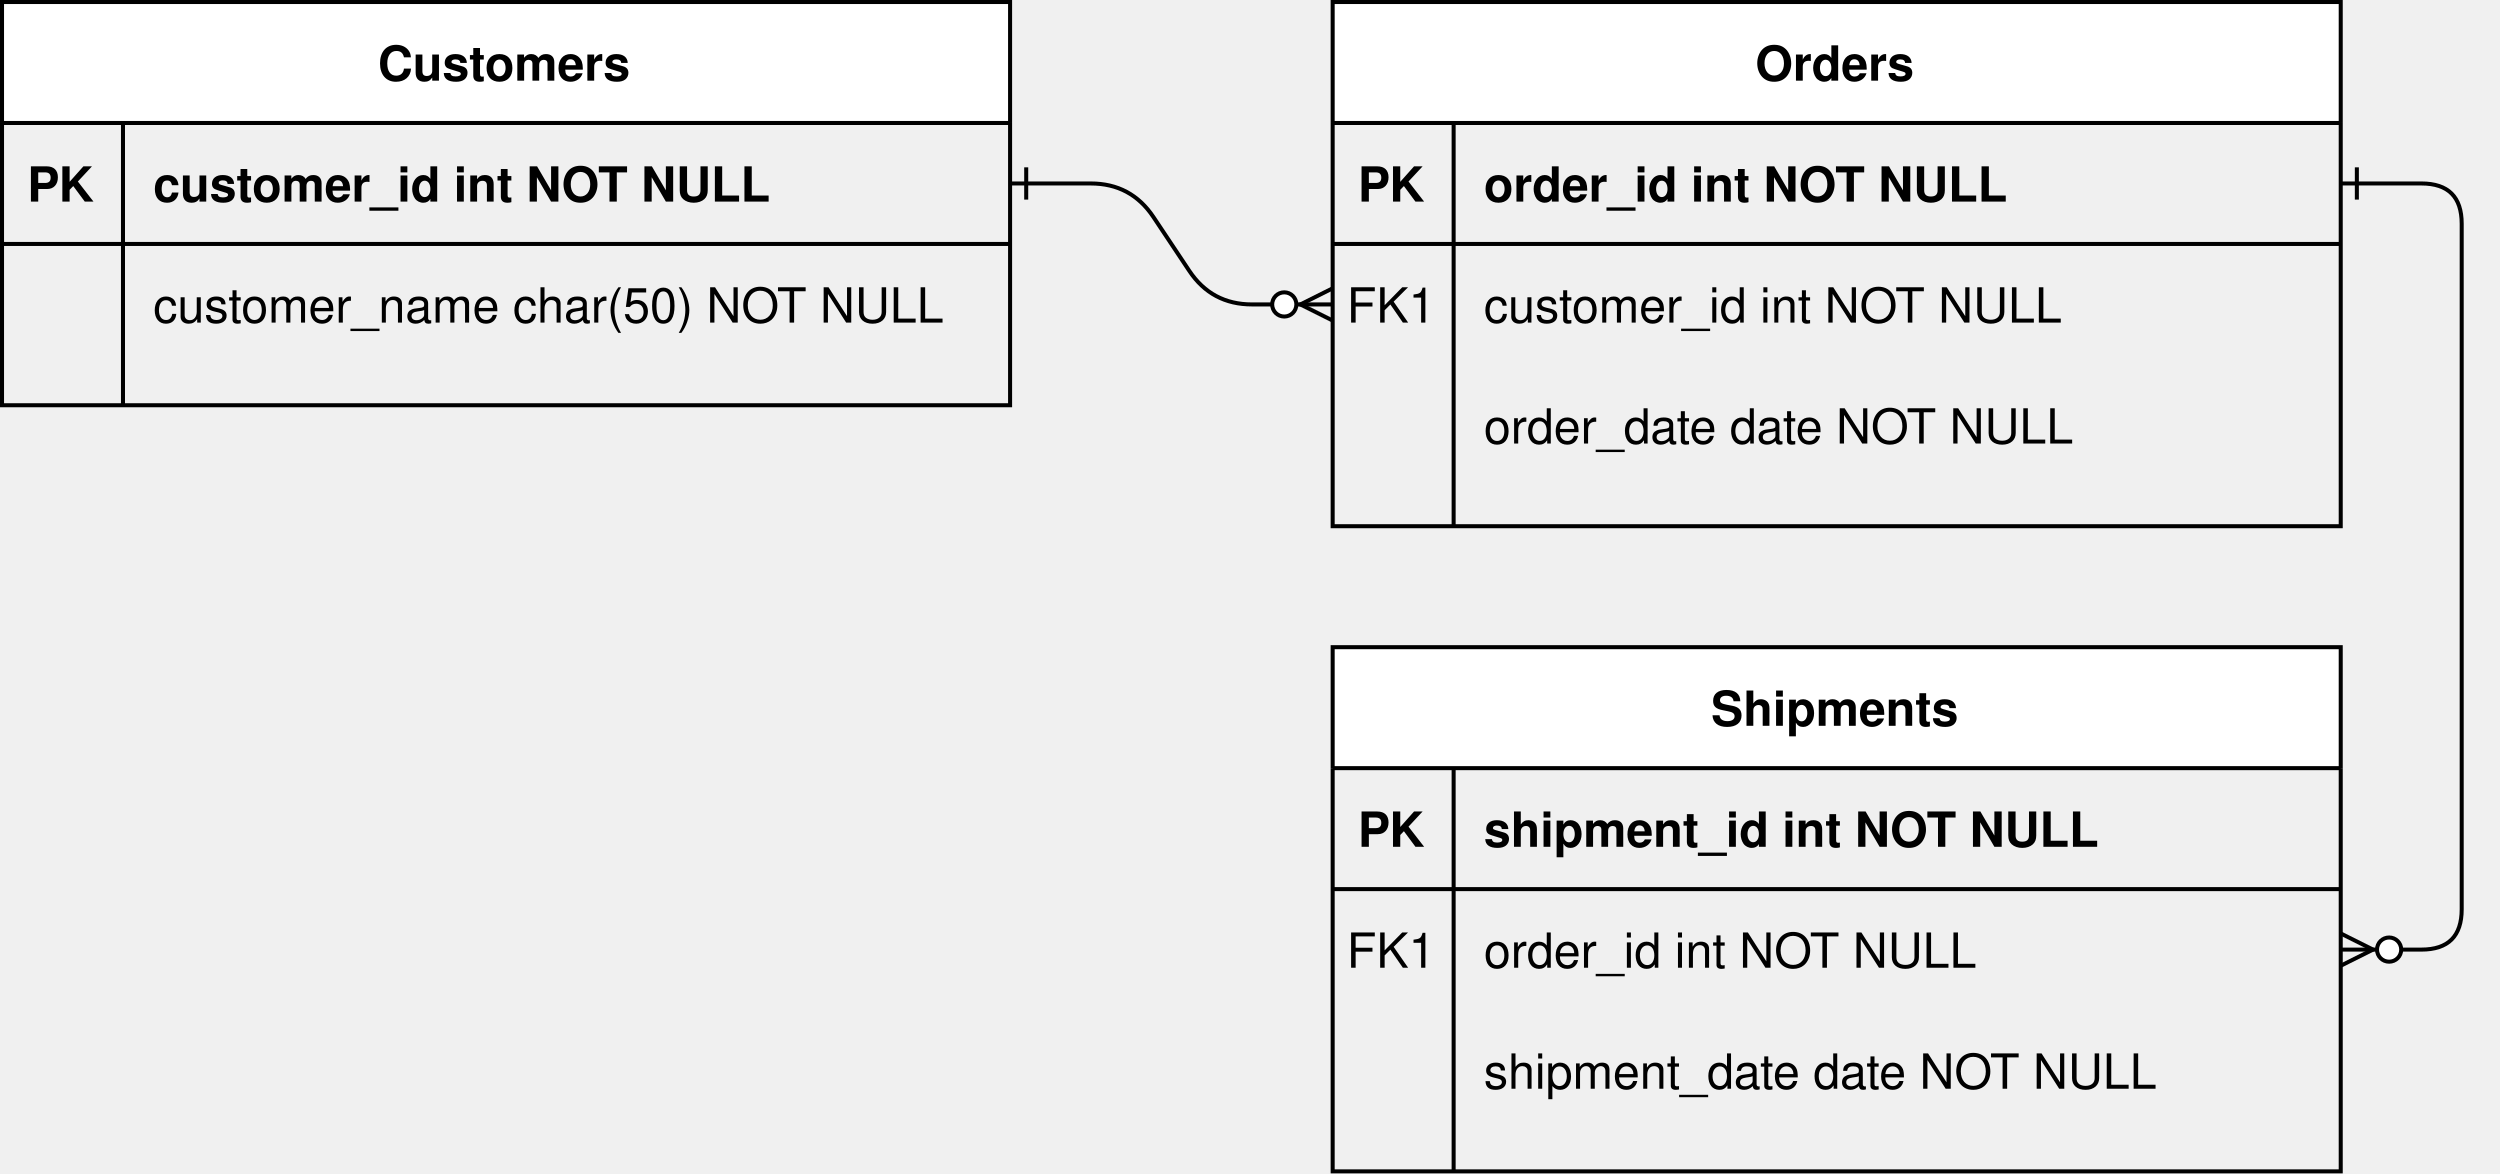
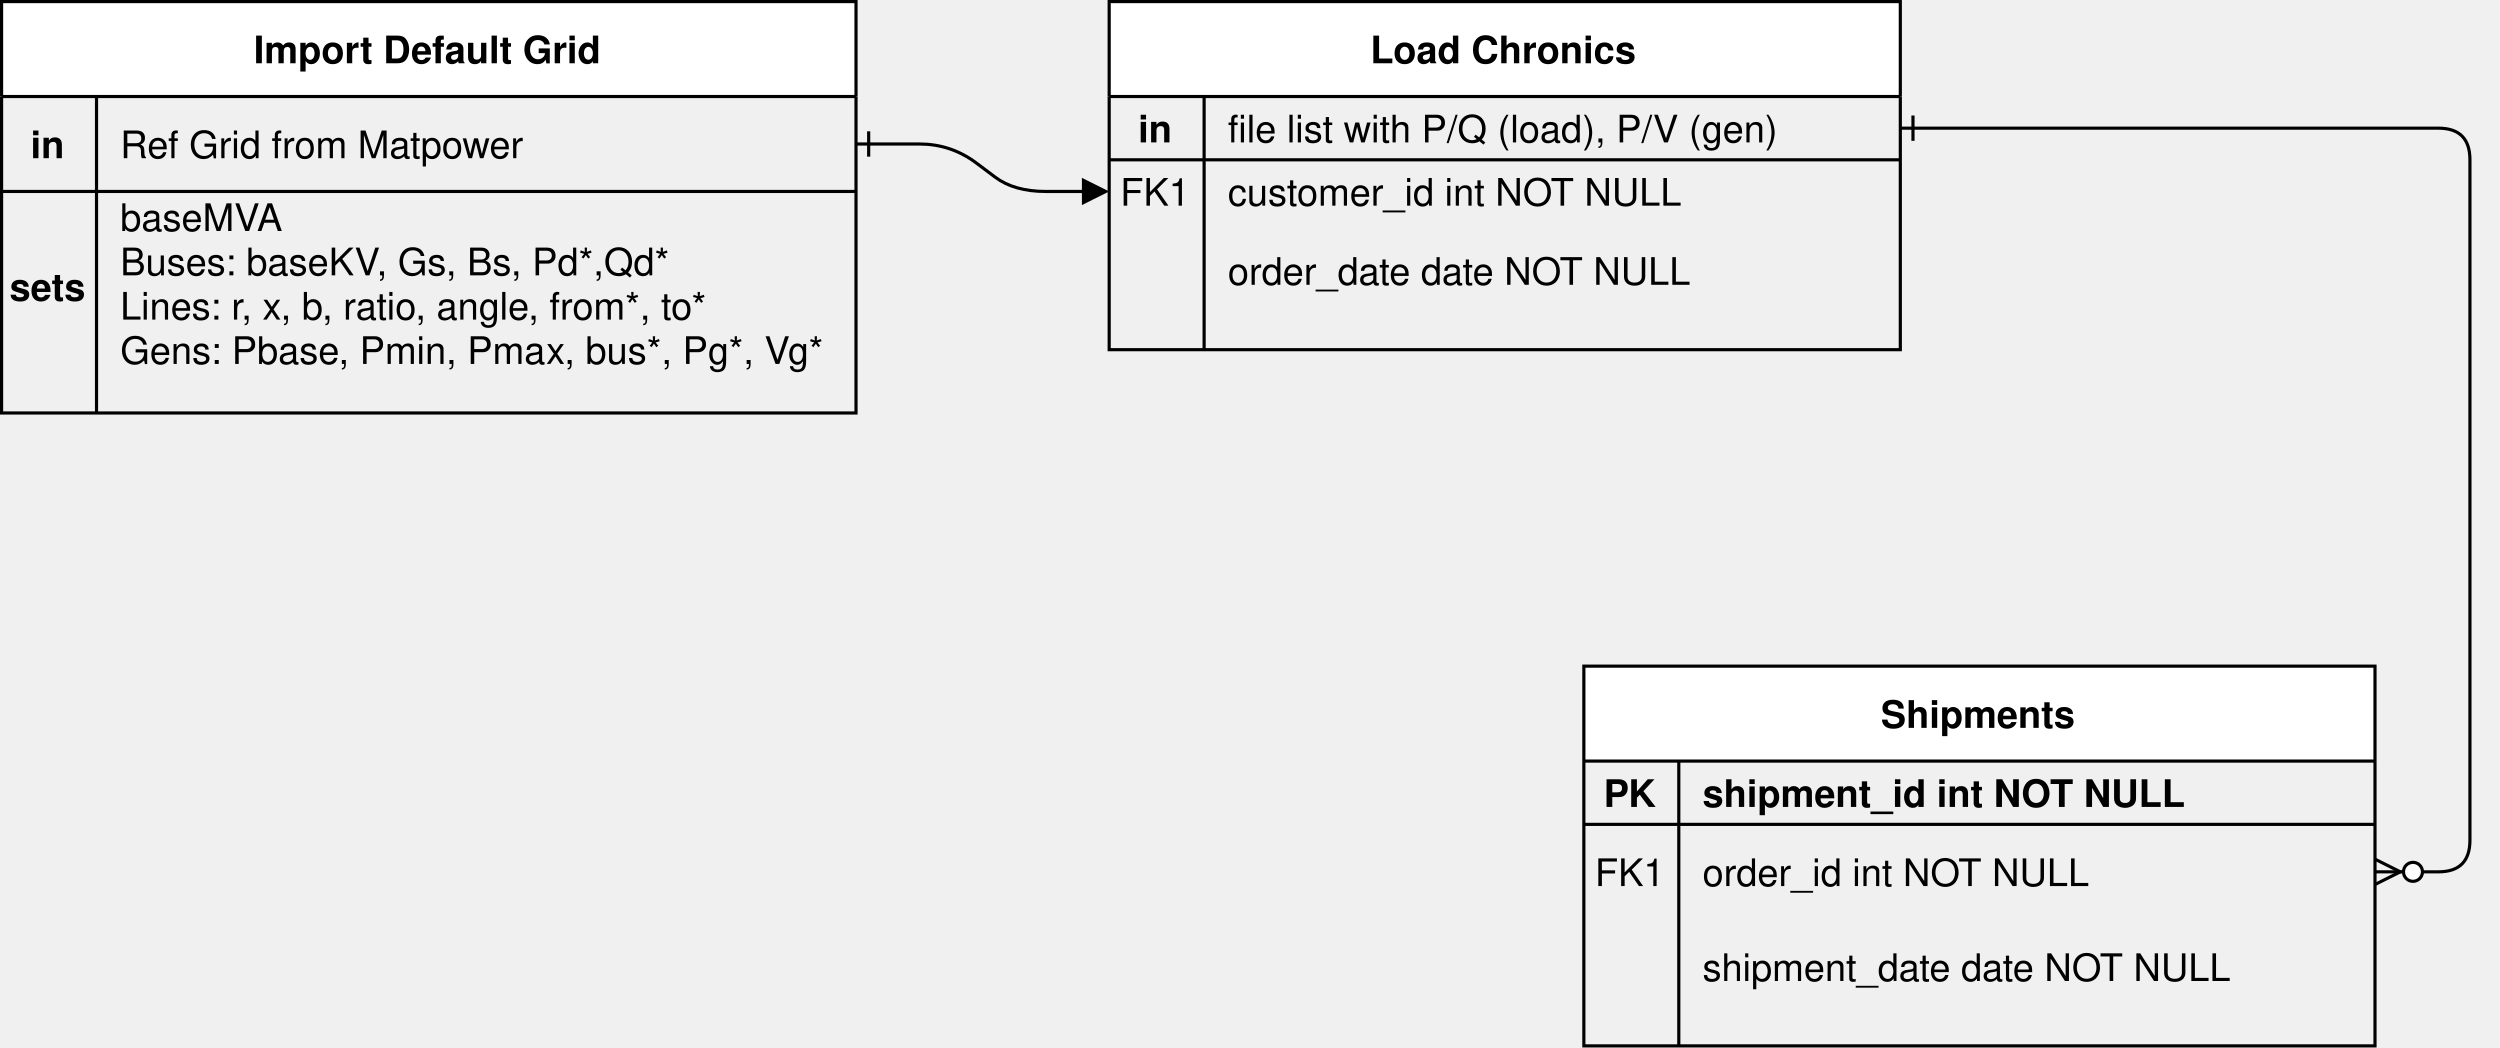
- <svg xmlns="http://www.w3.org/2000/svg" version="1.1" width="620px" height="291px" viewBox="-0.5 -0.5 620 291" content="&lt;mxfile host=&quot;app.diagrams.net&quot; modified=&quot;2020-10-06T09:31:03.591Z&quot; agent=&quot;5.0 (X11)&quot; etag=&quot;1j4WciaK-W6taHCBHGVB&quot; version=&quot;13.7.7&quot; type=&quot;github&quot;&gt;&lt;diagram id=&quot;R2lEEEUBdFMjLlhIrx00&quot; name=&quot;Page-1&quot;&gt;7Vttb5s6GP01SHcfVoEJSfuxYckmLbmr2m77eOWCA9YIRsZ526+fDTaEOGlhd2m8JlLUwMMTg59zfGyfJpbrz9cfKcziKQlRYgE7XFvuBwsABwCXv4nIpowMbgZlIKI4lEl14AH/RDJoy+gChyhvJDJCEoazZjAgaYoC1ohBSsmqmTYjSfOuGYyQFngIYKJHv+OQxWX02rPr+CeEo1jd2bHllTlUyTKQxzAkq0YIrdmYpEw+4h2ic5iilPErU0h/IGp5o5gx0dNbC4z5ayayryJCogTBDOdXAZnzcJDzlPEMznEiyrzV0FA2xG/njizXp4Sw8mi+9lEisFIwlM80PnC1qgMV7bb4gP9+uZn8sFn6aeV+Y9NpdDd4ei9bWcJkIesra8M2quAo5PWXp/xWmG3uUQIZJumovjJEaXgr0OVJo/ufiJJHMoUp7/wwZ5Cy+hpJZfoY88dzPzgqRZ7b/FzvmnzOnCxogJ7pD+hJSkIaIfZMYl8CHjbYJiv3EZE5YnTDE1Y1xyomxdv8UkFaFGXZZCmUTIqqBqt73BFcEEsOTLcn21HDUlFSNVF2XX5qG+adhno7DfV3GypLozXED7Y6XocKFnVhFHhjlHJbMsoZGEapnt1kgnP9u5TqNxsCtveqlNIZ9YWGiOYar7iiZ+KQwaeCQQUJ5BTmChbwSYlBnHL9LVkSkCSBWY6L9DIS4yScwA1ZMNWQOhvO8BqF9+UMJnI5/ya8sVxSTMwFitXiMkxwlPLjgFNO3HFIUc6fZQJzJjMOknKJKEPrZ1mksPF2QFbDfYtlwNvHMtc+TKgGgl3hcl8WAAUU7zrDMLnnCwWYRgVmTUhEXUNKskc1+kQgE0RDdLRE5VRdFJ8PdZ8kRCCbloJQpBWd84b8xbvr21ee5fEH8Pm5U5/zl0inzCdpzijEBRyIA7VCAqwhI5m8T4Jm6jGoLKY4fiKM8Zn/EKzP0vplrCW2bktoj4ZsT0P27nMXbAnv6ywpVDvGYYjSckiKdSKs8d4D5d76VzXfBWN3ILbEw22NxxYA7mvW39PqT4QQ/sc/5APr1i5V+98vj+Lv18nEqpa6JsGjdLHMHeYZDHAaTcpP9nfw846B39o6OJ7Aa+LZP2el3L8q+zNK2T+1Ug40ZMefnS7gvtJYbAlAvzUAp5LGa63gwSLnfS7VEeyRRuOweFEX/zhYpujgzUUHj6ODN6fWQeUa/ia0ZqngTevyn0oFHd3PK1eIIWSIx+XbWchge7RMkUFH3zk/xDibF6J18To0rwNct5S343kdjr4lPqOpq8Pm2mm/OzPF7XD07fZbsjsq6ho8nekb5FwK4sXz6AqiMbOcvjc+I8nssNzsLpkntz0cfRv+V/seFVcN1kh981yZwmdle3TAyhQpBP9vd3yRQoOdD6BvxQ0cfC3rXxHVXB1U5d23VjxD96MDYsaooW5/+NLDv9gf1tZXOzp/1cM+GmQX+6PlcPz77A/wtu0PYL79AXT746V/ap6T99EBQWOmuIv3cSy9PLn3AXTvw8DB2Lb+5hsfQDc+KnVM4Vys9IMY0n88+93ZLPpNskD4af3jlvKr4PUvktzRLw==&lt;/diagram&gt;&lt;/mxfile&gt;" resource="https://app.diagrams.net/?libs=general;er#HtanushBee%2FRLC1%2Fmaster%2FPFdiagrams.svg">
+ <svg xmlns="http://www.w3.org/2000/svg" version="1.1" width="790px" height="331px" viewBox="-0.5 -0.5 790 331" content="&lt;mxfile host=&quot;app.diagrams.net&quot; modified=&quot;2020-10-06T10:15:18.413Z&quot; agent=&quot;5.0 (X11)&quot; etag=&quot;9vZsUhxrBmJgPyLDAqI9&quot; version=&quot;13.7.7&quot; type=&quot;github&quot;&gt;&lt;diagram id=&quot;R2lEEEUBdFMjLlhIrx00&quot; name=&quot;Page-1&quot;&gt;7Vtdb+I4FP01SDsjTZUPAsxjodBZFXYZ2u0+rkxigtUQR44pML9+r2MHCAaadAjNDEiIODfOjX3P8XGuDTW7M1veMxRNB9TDQc0yvGXNvqtZlmnYLTgIy0panFZDGnxGPFVpY3gkP3B6p7LOiYfjTEVOacBJlDW6NAyxyzM2xBhdZKtNaJB9aoR8rBkeXRTo1n+Jx6fS2nKMjf0bJv40fbJpqCszlFZWhniKPLrImPCS92jIVROHmM1QiEMOVwaIvWBWc7pTzkVPb2tWDz4TUfvGp9QPMIpIfOPSGZjdGKr0JmhGAhHmLUdt5QgeZ3drdodRymVptuzgQGCVwiDb1DtwdR0HJvzmuKHz5XXVfzF4+G1hP/PBwB82x1+Ul1cUzFV8VWz4Kg049iD+6hQeRfhqhAPECQ27myttHHq3Al2oNA6o+wKmmCPGU2N3RENVr0egXfadmVZR5wac631SDYzpnLn4SEesuuIiYj7mRyoqtotebT1Bhewe0xnmbAUVFhtyrSk03SZWamRJNF6z9ESKQv7a4foZQ0oSRqkRadeVHzUemykXUxey6+qubXx3HNV3HDV2HcnQaI6gsNXxjSmhTxEqWSVwqTv6gRl9ogMUrs5NKTsno8xmxShVN7JMMFvvpVQj68gynLNSSmdUnyIPLJ0poyFxY41goOmRKHI0TqiUsEFNYragA0xLHJEQFFjSxaVBgKKYJNWlZUoCr49WdM5TR+lZe0KW2BvJOUzUBSL2wVmsuCZmg5Te4jIKiB9C2QXuiSe2GY6hLX0Uc1XjIDtfMeN4eZROB9BOh/0W2yxnH9tM4zCxMkgWhc1+WwhSnKDnnKBgBG8KKPQTyLKIiLB6jEZP6SgUhkgQDrPuK5ZzdRJ7GPIdGlABbCiFIamWdM5pwwe62zFunJoDDejAubk5h4+ozniHhjFniCRoYMBpgQVWbU4j9ZwAT9JmMBVMUR5TzmHqP4TqUXq/DbWC1s4J7a7ynwzZuoYsCYtgS6GvkyBR7ynxPBzKESleFNEG7z1Q7o3/Oua7YOyOw5x42Lnx2ALAPmf8HS3+ECsMloDEPGkXNMsyhuD8Oxz/CEAuPwm2S9uzsPk4/FRBzFKtlHXbcYRcEvp9eWdjB9T9E/tPgrqsHRxk1jlBblyyfBZAtrB8Oh8tn00N2d6DWQTcM43FnAA0cgPwUXrZ0gLuzmPoM2b/EfEeKd92//r7SXz/0+9XEIs3dfHkYFVFB79edbAcHWzm1EG7LGTTzOOd0FZLBb/mDv8bKlheuPVVPso80EAPcfHyqA4XIYP50Soog6WhZ+np9J8zITJgu8MTNA9E6V6s3l9XQ9Y6dmQxpLkHPbM8+PSc+YKmsSKrIfkztSPLIfvALQ9bPR//ndZD1tSt7tRm6cnyCE/WemhMmNiPMwaIR3Qht90qhk1Z6x4FwDsy09XPCqaeH1+QVBbBtrBUNnJKZaM0bPVUPMb88AZOVcQyJyDN3IC8oZTlAaCn02MU48HzbU2IqL28hb635zGWP24wxMWHZ7l2fB/LY1sdh95nKHwX3+tb1ZufuJXJWkt5GMsDE9u8sigBTYpCnz/LIqfb7u5xqLwNRUvUc2diepUllLqfx8rB0FeFZ3/bU45i5Th4qmynAC8LTgKl8dTU053HKYlmiWJfExzL2c1w8m4KmqUt1JnXFCffcDRPkuKcdcvC1FOc4UMFFfOdKY55shSnPAT0FCdWgig2MTpW7XbPPoZRQYwKpTpOKSBWZW/DvKY6ZUlm3l3e8pbb9VTnl97mNU+W3JQXcj25kTscl7bLWwCryuxv/Nxm4FUKD0th66Ol0NJ3His4+HLGf03U6upgGt5974oXuNlbALHy1RBON3/2kb+Q3/xDy+7+Dw==&lt;/diagram&gt;&lt;/mxfile&gt;" resource="https://app.diagrams.net/#HtanushBee%2FRLC1%2Fmaster%2FPFdiagrams.svg">
  <defs>
-     <clipPath id="mx-clip-330-30-30-30-0">
-       <rect x="330" y="30" width="30" height="30" />
+     <clipPath id="mx-clip-350-30-30-20-0">
+       <rect x="350" y="30" width="30" height="20" />
    </clipPath>
-     <clipPath id="mx-clip-366-30-214-30-0">
-       <rect x="366" y="30" width="214" height="30" />
+     <clipPath id="mx-clip-386-30-214-20-0">
+       <rect x="386" y="30" width="214" height="20" />
    </clipPath>
-     <clipPath id="mx-clip-330-60-30-30-0">
-       <rect x="330" y="60" width="30" height="30" />
+     <clipPath id="mx-clip-350-50-30-20-0">
+       <rect x="350" y="50" width="30" height="20" />
    </clipPath>
-     <clipPath id="mx-clip-366-60-214-30-0">
-       <rect x="366" y="60" width="214" height="30" />
+     <clipPath id="mx-clip-386-50-214-20-0">
+       <rect x="386" y="50" width="214" height="20" />
    </clipPath>
-     <clipPath id="mx-clip-366-90-214-30-0">
-       <rect x="366" y="90" width="214" height="30" />
-     </clipPath>
-     <clipPath id="mx-clip-330-190-30-30-0">
-       <rect x="330" y="190" width="30" height="30" />
-     </clipPath>
-     <clipPath id="mx-clip-366-190-214-30-0">
-       <rect x="366" y="190" width="214" height="30" />
-     </clipPath>
-     <clipPath id="mx-clip-330-220-30-30-0">
-       <rect x="330" y="220" width="30" height="30" />
-     </clipPath>
-     <clipPath id="mx-clip-366-220-214-30-0">
-       <rect x="366" y="220" width="214" height="30" />
-     </clipPath>
-     <clipPath id="mx-clip-366-250-214-30-0">
-       <rect x="366" y="250" width="214" height="30" />
+     <clipPath id="mx-clip-386-70-214-30-0">
+       <rect x="386" y="70" width="214" height="30" />
    </clipPath>
    <clipPath id="mx-clip-0-30-30-30-0">
      <rect x="0" y="30" width="30" height="30" />
    </clipPath>
-     <clipPath id="mx-clip-36-30-214-30-0">
-       <rect x="36" y="30" width="214" height="30" />
+     <clipPath id="mx-clip-36-30-234-30-0">
+       <rect x="36" y="30" width="234" height="30" />
    </clipPath>
-     <clipPath id="mx-clip-36-60-214-30-0">
-       <rect x="36" y="60" width="214" height="30" />
+     <clipPath id="mx-clip-0-60-30-60-0">
+       <rect x="0" y="60" width="30" height="60" />
+     </clipPath>
+     <clipPath id="mx-clip-36-60-234-60-0">
+       <rect x="36" y="60" width="234" height="60" />
+     </clipPath>
+     <clipPath id="mx-clip-500-240-30-20-0">
+       <rect x="500" y="240" width="30" height="20" />
+     </clipPath>
+     <clipPath id="mx-clip-536-240-214-20-0">
+       <rect x="536" y="240" width="214" height="20" />
+     </clipPath>
+     <clipPath id="mx-clip-500-260-30-30-0">
+       <rect x="500" y="260" width="30" height="30" />
+     </clipPath>
+     <clipPath id="mx-clip-536-260-214-30-0">
+       <rect x="536" y="260" width="214" height="30" />
+     </clipPath>
+     <clipPath id="mx-clip-536-290-214-30-0">
+       <rect x="536" y="290" width="214" height="30" />
    </clipPath>
  </defs>
  <g>
-     <path d="M 250 45 L 270 45 Q 280 45 285.55 53.32 L 294.45 66.68 Q 300 75 310 75 L 330 75" fill="none" stroke="#000000" stroke-miterlimit="10" pointer-events="stroke" />
-     <path d="M 254 41 L 254 49" fill="none" stroke="#000000" stroke-miterlimit="10" pointer-events="all" />
-     <ellipse cx="318" cy="75" rx="3" ry="3" fill="#ffffff" stroke="#000000" pointer-events="all" />
-     <path d="M 330 71 L 322 75 L 330 79" fill="none" stroke="#000000" stroke-miterlimit="10" pointer-events="all" />
-     <path d="M 580 45 L 600 45 Q 610 45 610 55 L 610 225 Q 610 235 600 235 L 580 235" fill="none" stroke="#000000" stroke-miterlimit="10" pointer-events="stroke" />
-     <path d="M 584 41 L 584 49" fill="none" stroke="#000000" stroke-miterlimit="10" pointer-events="all" />
-     <ellipse cx="592" cy="235" rx="3" ry="3" fill="#ffffff" stroke="#000000" pointer-events="all" />
-     <path d="M 580 239 L 588 235 L 580 231" fill="none" stroke="#000000" stroke-miterlimit="10" pointer-events="all" />
-     <path d="M 330 30 L 330 0 L 580 0 L 580 30" fill="#ffffff" stroke="#000000" stroke-miterlimit="10" pointer-events="all" />
-     <path d="M 330 30 L 330 130 L 580 130 L 580 30" fill="none" stroke="#000000" stroke-miterlimit="10" pointer-events="none" />
-     <path d="M 330 30 L 580 30" fill="none" stroke="#000000" stroke-miterlimit="10" pointer-events="none" />
-     <path d="M 360 30 L 360 130" fill="none" stroke="#000000" stroke-miterlimit="10" pointer-events="none" />
+     <path d="M 270 45 L 290 45 Q 300 45 308 51 L 314 55.5 Q 320 60 330 60 L 341.88 60" fill="none" stroke="#000000" stroke-miterlimit="10" pointer-events="stroke" />
+     <path d="M 274 41 L 274 49" fill="none" stroke="#000000" stroke-miterlimit="10" pointer-events="all" />
+     <path d="M 348.88 60 L 341.88 63.5 L 341.88 56.5 Z" fill="#000000" stroke="#000000" stroke-miterlimit="10" pointer-events="all" />
+     <path d="M 600 40 L 770 40 Q 780 40 780 50 L 780 265 Q 780 275 770 275 L 750 275" fill="none" stroke="#000000" stroke-miterlimit="10" pointer-events="stroke" />
+     <path d="M 604 36 L 604 44" fill="none" stroke="#000000" stroke-miterlimit="10" pointer-events="all" />
+     <ellipse cx="762" cy="275" rx="3" ry="3" fill="#ffffff" stroke="#000000" pointer-events="all" />
+     <path d="M 750 279 L 758 275 L 750 271" fill="none" stroke="#000000" stroke-miterlimit="10" pointer-events="all" />
+     <path d="M 350 30 L 350 0 L 600 0 L 600 30" fill="#ffffff" stroke="#000000" stroke-miterlimit="10" pointer-events="all" />
+     <path d="M 350 30 L 350 110 L 600 110 L 600 30" fill="none" stroke="#000000" stroke-miterlimit="10" pointer-events="none" />
+     <path d="M 350 30 L 600 30" fill="none" stroke="#000000" stroke-miterlimit="10" pointer-events="none" />
+     <path d="M 380 30 L 380 110" fill="none" stroke="#000000" stroke-miterlimit="10" pointer-events="none" />
    <g fill="#000000" font-family="Helvetica" font-weight="bold" pointer-events="none" text-anchor="middle" font-size="12px">
-       <text x="454.5" y="19.5">Orders</text>
+       <text x="474.5" y="19.5">Load Chronics</text>
    </g>
-     <path d="M 330 30 M 580 30 M 580 60 L 330 60" fill="none" stroke="#000000" stroke-miterlimit="10" pointer-events="none" />
-     <path d="M 330 30 M 360 30 M 360 60 M 330 60" fill="none" stroke="#000000" stroke-miterlimit="10" pointer-events="none" />
-     <g fill="#000000" font-family="Helvetica" font-weight="bold" pointer-events="none" clip-path="url(#mx-clip-330-30-30-30-0)" text-anchor="middle" font-size="12px">
-       <text x="344.5" y="49.5">PK</text>
+     <path d="M 350 30 M 600 30 M 600 50 L 350 50" fill="none" stroke="#000000" stroke-miterlimit="10" pointer-events="none" />
+     <path d="M 350 30 M 380 30 M 380 50 M 350 50" fill="none" stroke="#000000" stroke-miterlimit="10" pointer-events="none" />
+     <g fill="#000000" font-family="Helvetica" font-weight="bold" pointer-events="none" clip-path="url(#mx-clip-350-30-30-20-0)" text-anchor="middle" font-size="12px">
+       <text x="364.5" y="44.5">in</text>
    </g>
-     <path d="M 360 30 M 580 30 M 580 60 M 360 60" fill="none" stroke="#000000" stroke-miterlimit="10" pointer-events="none" />
-     <g fill="#000000" font-family="Helvetica" font-weight="bold" text-decoration="underline" pointer-events="none" clip-path="url(#mx-clip-366-30-214-30-0)" font-size="12px">
-       <text x="367.5" y="49.5">order_id int NOT NULL </text>
+     <path d="M 380 30 M 600 30 M 600 50 M 380 50" fill="none" stroke="#000000" stroke-miterlimit="10" pointer-events="none" />
+     <g fill="#000000" font-family="Helvetica" pointer-events="none" clip-path="url(#mx-clip-386-30-214-20-0)" font-size="12px">
+       <text x="387.5" y="44.5">file list with P/Q (load), P/V (gen)</text>
    </g>
-     <path d="M 330 60 M 580 60 M 580 90 M 330 90" fill="none" stroke="#000000" stroke-miterlimit="10" pointer-events="none" />
-     <path d="M 330 60 M 360 60 M 360 90 M 330 90" fill="none" stroke="#000000" stroke-miterlimit="10" pointer-events="none" />
-     <g fill="#000000" font-family="Helvetica" pointer-events="none" clip-path="url(#mx-clip-330-60-30-30-0)" text-anchor="middle" font-size="12px">
-       <text x="344.5" y="79.5">FK1</text>
+     <path d="M 350 50 M 600 50 M 600 70 M 350 70" fill="none" stroke="#000000" stroke-miterlimit="10" pointer-events="none" />
+     <path d="M 350 50 M 380 50 M 380 70 M 350 70" fill="none" stroke="#000000" stroke-miterlimit="10" pointer-events="none" />
+     <g fill="#000000" font-family="Helvetica" pointer-events="none" clip-path="url(#mx-clip-350-50-30-20-0)" text-anchor="middle" font-size="12px">
+       <text x="364.5" y="64.5">FK1</text>
    </g>
-     <path d="M 360 60 M 580 60 M 580 90 M 360 90" fill="none" stroke="#000000" stroke-miterlimit="10" pointer-events="none" />
-     <g fill="#000000" font-family="Helvetica" pointer-events="none" clip-path="url(#mx-clip-366-60-214-30-0)" font-size="12px">
-       <text x="367.5" y="79.5">customer_id int NOT NULL</text>
+     <path d="M 380 50 M 600 50 M 600 70 M 380 70" fill="none" stroke="#000000" stroke-miterlimit="10" pointer-events="none" />
+     <g fill="#000000" font-family="Helvetica" pointer-events="none" clip-path="url(#mx-clip-386-50-214-20-0)" font-size="12px">
+       <text x="387.5" y="64.5">customer_id int NOT NULL</text>
    </g>
-     <path d="M 330 90 M 580 90 M 580 120 M 330 120" fill="none" stroke="#000000" stroke-miterlimit="10" pointer-events="none" />
-     <path d="M 330 90 M 360 90 M 360 120 M 330 120" fill="none" stroke="#000000" stroke-miterlimit="10" pointer-events="none" />
-     <path d="M 360 90 M 580 90 M 580 120 M 360 120" fill="none" stroke="#000000" stroke-miterlimit="10" pointer-events="none" />
-     <g fill="#000000" font-family="Helvetica" pointer-events="none" clip-path="url(#mx-clip-366-90-214-30-0)" font-size="12px">
-       <text x="367.5" y="109.5">order_date date NOT NULL</text>
+     <path d="M 350 70 M 600 70 M 600 100 M 350 100" fill="none" stroke="#000000" stroke-miterlimit="10" pointer-events="none" />
+     <path d="M 350 70 M 380 70 M 380 100 M 350 100" fill="none" stroke="#000000" stroke-miterlimit="10" pointer-events="none" />
+     <path d="M 380 70 M 600 70 M 600 100 M 380 100" fill="none" stroke="#000000" stroke-miterlimit="10" pointer-events="none" />
+     <g fill="#000000" font-family="Helvetica" pointer-events="none" clip-path="url(#mx-clip-386-70-214-30-0)" font-size="12px">
+       <text x="387.5" y="89.5">order_date date NOT NULL</text>
    </g>
-     <path d="M 330 190 L 330 160 L 580 160 L 580 190" fill="#ffffff" stroke="#000000" stroke-miterlimit="10" pointer-events="none" />
-     <path d="M 330 190 L 330 290 L 580 290 L 580 190" fill="none" stroke="#000000" stroke-miterlimit="10" pointer-events="none" />
-     <path d="M 330 190 L 580 190" fill="none" stroke="#000000" stroke-miterlimit="10" pointer-events="none" />
-     <path d="M 360 190 L 360 290" fill="none" stroke="#000000" stroke-miterlimit="10" pointer-events="none" />
+     <path d="M 0 30 L 0 0 L 270 0 L 270 30" fill="#ffffff" stroke="#000000" stroke-miterlimit="10" pointer-events="none" />
+     <path d="M 0 30 L 0 130 L 270 130 L 270 30" fill="none" stroke="#000000" stroke-miterlimit="10" pointer-events="none" />
+     <path d="M 0 30 L 270 30" fill="none" stroke="#000000" stroke-miterlimit="10" pointer-events="none" />
+     <path d="M 30 30 L 30 130" fill="none" stroke="#000000" stroke-miterlimit="10" pointer-events="none" />
    <g fill="#000000" font-family="Helvetica" font-weight="bold" pointer-events="none" text-anchor="middle" font-size="12px">
-       <text x="454.5" y="179.5">Shipments</text>
+       <text x="134.5" y="19.5">Import Default Grid</text>
    </g>
-     <path d="M 330 190 M 580 190 M 580 220 L 330 220" fill="none" stroke="#000000" stroke-miterlimit="10" pointer-events="none" />
-     <path d="M 330 190 M 360 190 M 360 220 M 330 220" fill="none" stroke="#000000" stroke-miterlimit="10" pointer-events="none" />
-     <g fill="#000000" font-family="Helvetica" font-weight="bold" pointer-events="none" clip-path="url(#mx-clip-330-190-30-30-0)" text-anchor="middle" font-size="12px">
-       <text x="344.5" y="209.5">PK</text>
-     </g>
-     <path d="M 360 190 M 580 190 M 580 220 M 360 220" fill="none" stroke="#000000" stroke-miterlimit="10" pointer-events="none" />
-     <g fill="#000000" font-family="Helvetica" font-weight="bold" text-decoration="underline" pointer-events="none" clip-path="url(#mx-clip-366-190-214-30-0)" font-size="12px">
-       <text x="367.5" y="209.5">shipment_id int NOT NULL </text>
-     </g>
-     <path d="M 330 220 M 580 220 M 580 250 M 330 250" fill="none" stroke="#000000" stroke-miterlimit="10" pointer-events="none" />
-     <path d="M 330 220 M 360 220 M 360 250 M 330 250" fill="none" stroke="#000000" stroke-miterlimit="10" pointer-events="none" />
-     <g fill="#000000" font-family="Helvetica" pointer-events="none" clip-path="url(#mx-clip-330-220-30-30-0)" text-anchor="middle" font-size="12px">
-       <text x="344.5" y="239.5">FK1</text>
-     </g>
-     <path d="M 360 220 M 580 220 M 580 250 M 360 250" fill="none" stroke="#000000" stroke-miterlimit="10" pointer-events="none" />
-     <g fill="#000000" font-family="Helvetica" pointer-events="none" clip-path="url(#mx-clip-366-220-214-30-0)" font-size="12px">
-       <text x="367.5" y="239.5">order_id int NOT NULL</text>
-     </g>
-     <path d="M 330 250 M 580 250 M 580 280 M 330 280" fill="none" stroke="#000000" stroke-miterlimit="10" pointer-events="none" />
-     <path d="M 330 250 M 360 250 M 360 280 M 330 280" fill="none" stroke="#000000" stroke-miterlimit="10" pointer-events="none" />
-     <path d="M 360 250 M 580 250 M 580 280 M 360 280" fill="none" stroke="#000000" stroke-miterlimit="10" pointer-events="none" />
-     <g fill="#000000" font-family="Helvetica" pointer-events="none" clip-path="url(#mx-clip-366-250-214-30-0)" font-size="12px">
-       <text x="367.5" y="269.5">shipment_date date NOT NULL</text>
-     </g>
-     <path d="M 0 30 L 0 0 L 250 0 L 250 30" fill="#ffffff" stroke="#000000" stroke-miterlimit="10" pointer-events="none" />
-     <path d="M 0 30 L 0 100 L 250 100 L 250 30" fill="none" stroke="#000000" stroke-miterlimit="10" pointer-events="none" />
-     <path d="M 0 30 L 250 30" fill="none" stroke="#000000" stroke-miterlimit="10" pointer-events="none" />
-     <path d="M 30 30 L 30 100" fill="none" stroke="#000000" stroke-miterlimit="10" pointer-events="none" />
-     <g fill="#000000" font-family="Helvetica" font-weight="bold" pointer-events="none" text-anchor="middle" font-size="12px">
-       <text x="124.5" y="19.5">Customers</text>
-     </g>
-     <path d="M 0 30 M 250 30 M 250 60 L 0 60" fill="none" stroke="#000000" stroke-miterlimit="10" pointer-events="none" />
+     <path d="M 0 30 M 270 30 M 270 60 L 0 60" fill="none" stroke="#000000" stroke-miterlimit="10" pointer-events="none" />
    <path d="M 0 30 M 30 30 M 30 60 M 0 60" fill="none" stroke="#000000" stroke-miterlimit="10" pointer-events="none" />
    <g fill="#000000" font-family="Helvetica" font-weight="bold" pointer-events="none" clip-path="url(#mx-clip-0-30-30-30-0)" text-anchor="middle" font-size="12px">
-       <text x="14.5" y="49.5">PK</text>
+       <text x="14.5" y="49.5">in</text>
    </g>
-     <path d="M 30 30 M 250 30 M 250 60 M 30 60" fill="none" stroke="#000000" stroke-miterlimit="10" pointer-events="none" />
-     <g fill="#000000" font-family="Helvetica" font-weight="bold" text-decoration="underline" pointer-events="none" clip-path="url(#mx-clip-36-30-214-30-0)" font-size="12px">
-       <text x="37.5" y="49.5">customer_id int NOT NULL </text>
+     <path d="M 30 30 M 270 30 M 270 60 M 30 60" fill="none" stroke="#000000" stroke-miterlimit="10" pointer-events="none" />
+     <g fill="#000000" font-family="Helvetica" pointer-events="none" clip-path="url(#mx-clip-36-30-234-30-0)" font-size="12px">
+       <text x="37.5" y="49.5">Ref Grid from Matpower</text>
    </g>
-     <path d="M 0 60 M 250 60 M 250 90 M 0 90" fill="none" stroke="#000000" stroke-miterlimit="10" pointer-events="none" />
-     <path d="M 0 60 M 30 60 M 30 90 M 0 90" fill="none" stroke="#000000" stroke-miterlimit="10" pointer-events="none" />
-     <path d="M 30 60 M 250 60 M 250 90 M 30 90" fill="none" stroke="#000000" stroke-miterlimit="10" pointer-events="none" />
-     <g fill="#000000" font-family="Helvetica" pointer-events="none" clip-path="url(#mx-clip-36-60-214-30-0)" font-size="12px">
-       <text x="37.5" y="79.5">customer_name char(50) NOT NULL</text>
+     <path d="M 0 60 M 270 60 M 270 120 M 0 120" fill="none" stroke="#000000" stroke-miterlimit="10" pointer-events="none" />
+     <path d="M 0 60 M 30 60 M 30 120 M 0 120" fill="none" stroke="#000000" stroke-miterlimit="10" pointer-events="none" />
+     <g fill="#000000" font-family="Helvetica" font-weight="bold" pointer-events="none" clip-path="url(#mx-clip-0-60-30-60-0)" text-anchor="middle" font-size="12px">
+       <text x="14.5" y="94.5">sets</text>
+     </g>
+     <path d="M 30 60 M 270 60 M 270 120 M 30 120" fill="none" stroke="#000000" stroke-miterlimit="10" pointer-events="none" />
+     <g fill="#000000" font-family="Helvetica" pointer-events="none" clip-path="url(#mx-clip-36-60-234-60-0)" font-size="12px">
+       <text x="37.5" y="72.5">baseMVA</text>
+       <text x="37.5" y="86.5">Buses: baseKV, Gs, Bs, Pd*,Qd*</text>
+       <text x="37.5" y="100.5">Lines: r, x, b, ratio, angle, from*, to*</text>
+       <text x="37.5" y="114.5">Gens: Pbase, Pmin, Pmax, bus*, Pg*, Vg*</text>
+     </g>
+     <path d="M 500 240 L 500 210 L 750 210 L 750 240" fill="#ffffff" stroke="#000000" stroke-miterlimit="10" pointer-events="none" />
+     <path d="M 500 240 L 500 330 L 750 330 L 750 240" fill="none" stroke="#000000" stroke-miterlimit="10" pointer-events="none" />
+     <path d="M 500 240 L 750 240" fill="none" stroke="#000000" stroke-miterlimit="10" pointer-events="none" />
+     <path d="M 530 240 L 530 330" fill="none" stroke="#000000" stroke-miterlimit="10" pointer-events="none" />
+     <g fill="#000000" font-family="Helvetica" font-weight="bold" pointer-events="none" text-anchor="middle" font-size="12px">
+       <text x="624.5" y="229.5">Shipments</text>
+     </g>
+     <path d="M 500 240 M 750 240 M 750 260 L 500 260" fill="none" stroke="#000000" stroke-miterlimit="10" pointer-events="none" />
+     <path d="M 500 240 M 530 240 M 530 260 M 500 260" fill="none" stroke="#000000" stroke-miterlimit="10" pointer-events="none" />
+     <g fill="#000000" font-family="Helvetica" font-weight="bold" pointer-events="none" clip-path="url(#mx-clip-500-240-30-20-0)" text-anchor="middle" font-size="12px">
+       <text x="514.5" y="254.5">PK</text>
+     </g>
+     <path d="M 530 240 M 750 240 M 750 260 M 530 260" fill="none" stroke="#000000" stroke-miterlimit="10" pointer-events="none" />
+     <g fill="#000000" font-family="Helvetica" font-weight="bold" text-decoration="underline" pointer-events="none" clip-path="url(#mx-clip-536-240-214-20-0)" font-size="12px">
+       <text x="537.5" y="254.5">shipment_id int NOT NULL </text>
+     </g>
+     <path d="M 500 260 M 750 260 M 750 290 M 500 290" fill="none" stroke="#000000" stroke-miterlimit="10" pointer-events="none" />
+     <path d="M 500 260 M 530 260 M 530 290 M 500 290" fill="none" stroke="#000000" stroke-miterlimit="10" pointer-events="none" />
+     <g fill="#000000" font-family="Helvetica" pointer-events="none" clip-path="url(#mx-clip-500-260-30-30-0)" text-anchor="middle" font-size="12px">
+       <text x="514.5" y="279.5">FK1</text>
+     </g>
+     <path d="M 530 260 M 750 260 M 750 290 M 530 290" fill="none" stroke="#000000" stroke-miterlimit="10" pointer-events="none" />
+     <g fill="#000000" font-family="Helvetica" pointer-events="none" clip-path="url(#mx-clip-536-260-214-30-0)" font-size="12px">
+       <text x="537.5" y="279.5">order_id int NOT NULL</text>
+     </g>
+     <path d="M 500 290 M 750 290 M 750 320 M 500 320" fill="none" stroke="#000000" stroke-miterlimit="10" pointer-events="none" />
+     <path d="M 500 290 M 530 290 M 530 320 M 500 320" fill="none" stroke="#000000" stroke-miterlimit="10" pointer-events="none" />
+     <path d="M 530 290 M 750 290 M 750 320 M 530 320" fill="none" stroke="#000000" stroke-miterlimit="10" pointer-events="none" />
+     <g fill="#000000" font-family="Helvetica" pointer-events="none" clip-path="url(#mx-clip-536-290-214-30-0)" font-size="12px">
+       <text x="537.5" y="309.5">shipment_date date NOT NULL</text>
    </g>
  </g>
</svg>
